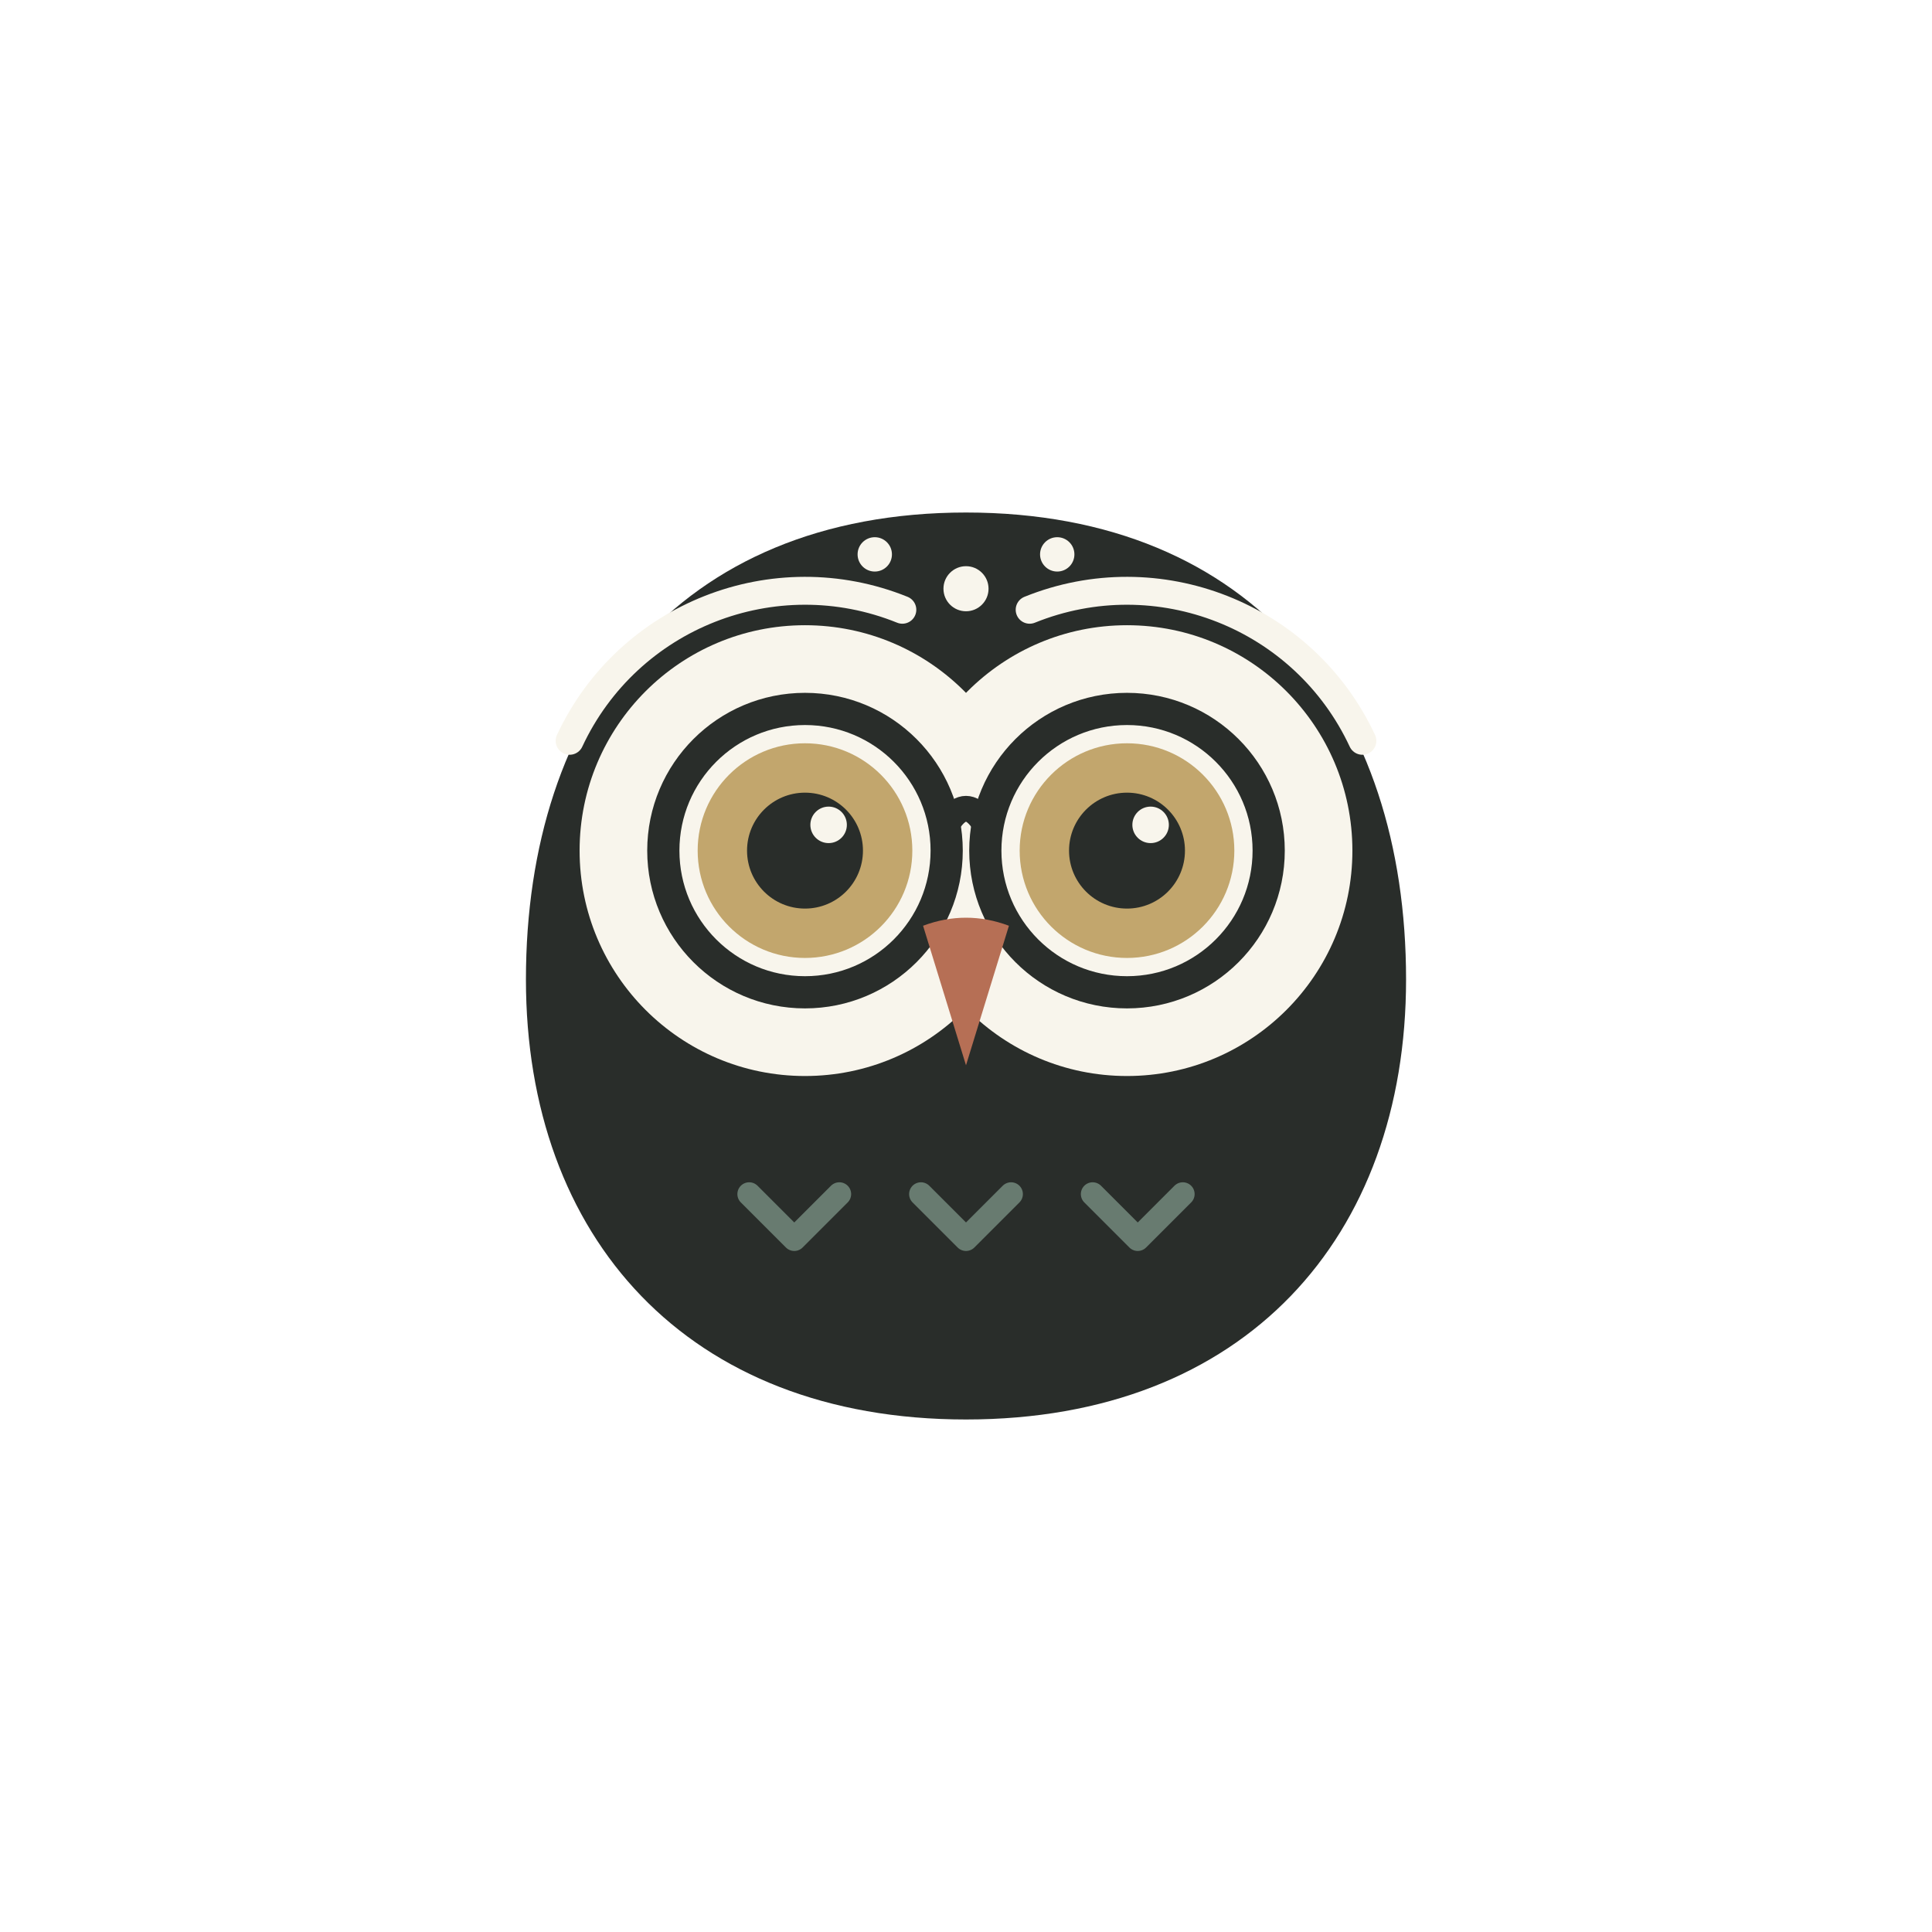
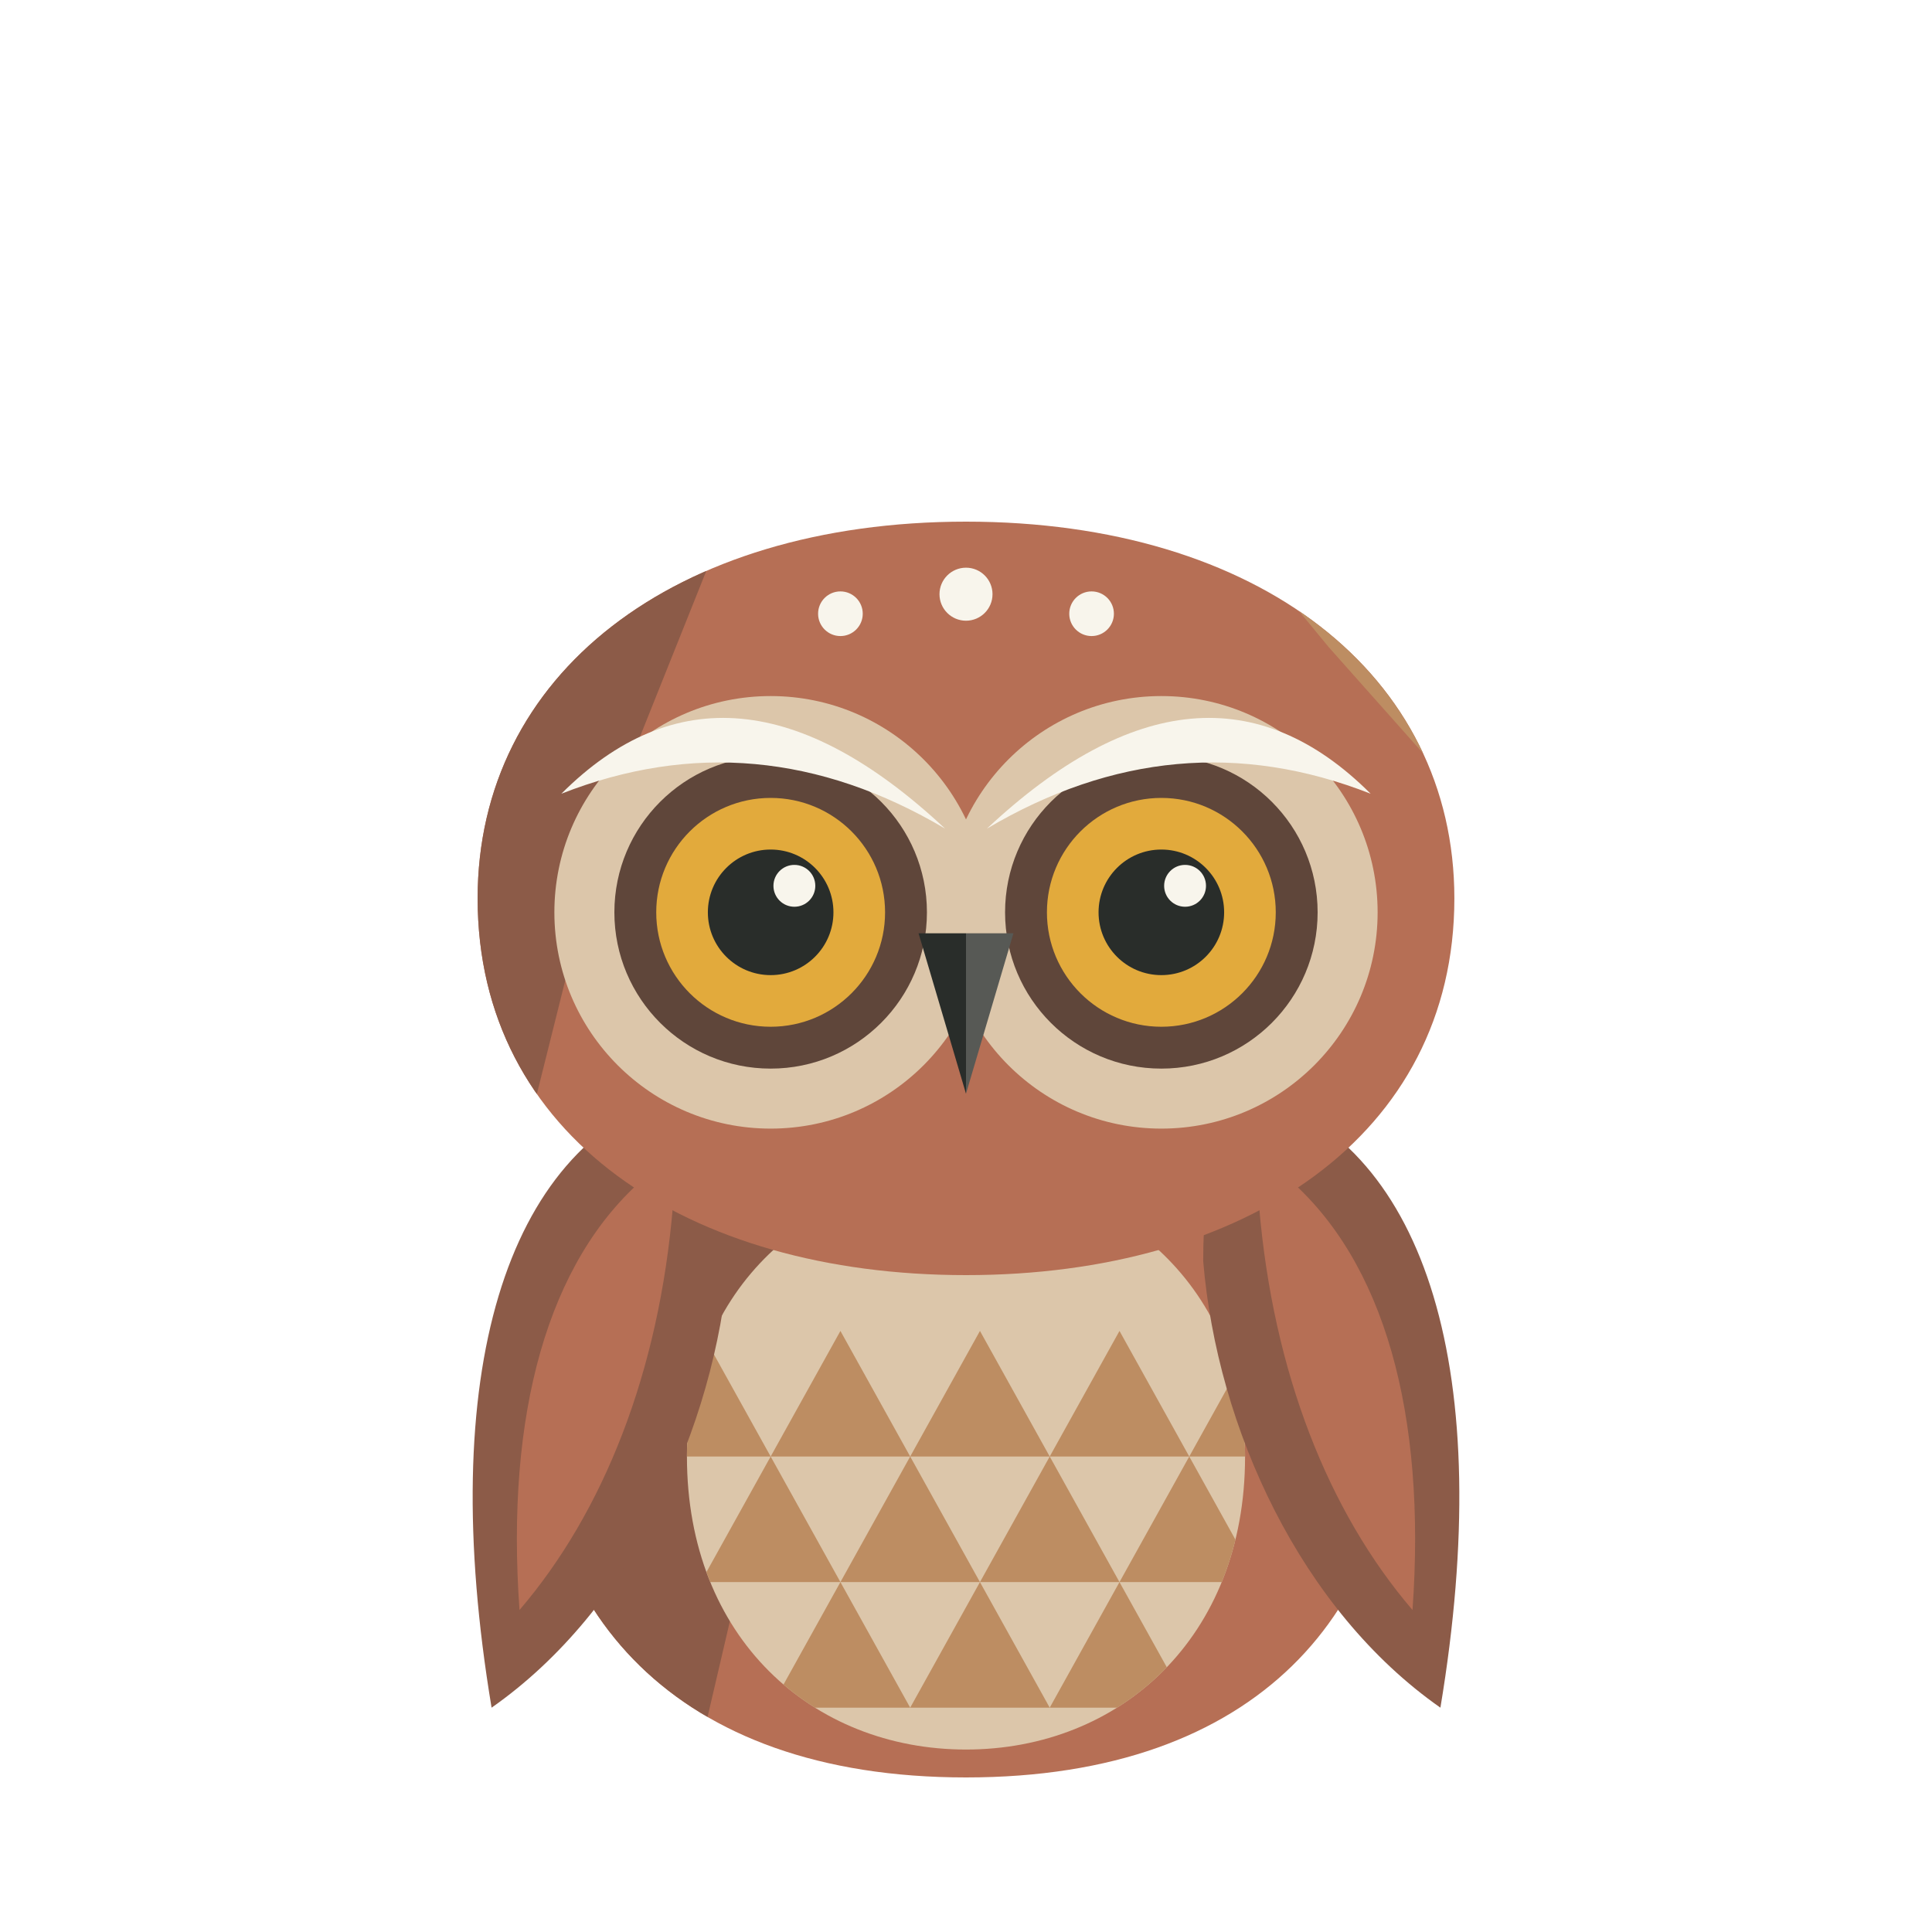
<svg xmlns="http://www.w3.org/2000/svg" width="432" height="432" viewBox="0 0 108 108">
-   <g transform="translate(24.00 21.15) scale(0.6)">
-     <path d="M50,97 C24,97 9,80 9,56 C9,31 23,12.5 50,12.5 C77,12.5 91,31 91,56 C91,80 76,97 50,97 Z" fill="#292D2A" />
-     <circle cx="50" cy="19.6" r="2.1" fill="#F8F5EC" />
-     <circle cx="41.5" cy="16.4" r="1.6" fill="#F8F5EC" />
-     <circle cx="58.5" cy="16.4" r="1.6" fill="#F8F5EC" />
-     <path d="M13.07,33.77 A24.2,24.2 0 0 1 44.07,21.56 M55.93,21.56 A24.2,24.2 0 0 1 86.93,33.77" fill="none" stroke="#F8F5EC" stroke-width="2.6" stroke-linecap="round" />
-     <circle cx="35" cy="44" r="21" fill="#F8F5EC" />
-     <circle cx="65" cy="44" r="21" fill="#F8F5EC" />
-     <circle cx="35" cy="44" r="10.0" fill="#C2A66D" />
-     <circle cx="35" cy="44" r="5.4" fill="#292D2A" />
-     <circle cx="37.2" cy="41.6" r="1.7" fill="#F8F5EC" />
-     <circle cx="35" cy="44" r="13.2" fill="none" stroke="#292D2A" stroke-width="3.0" />
-     <circle cx="65" cy="44" r="10.0" fill="#C2A66D" />
-     <circle cx="65" cy="44" r="5.4" fill="#292D2A" />
-     <circle cx="67.2" cy="41.6" r="1.7" fill="#F8F5EC" />
-     <circle cx="65" cy="44" r="13.2" fill="none" stroke="#292D2A" stroke-width="3.0" />
-     <path d="M48.6,41 Q50,39.2 51.4,41" fill="none" stroke="#292D2A" stroke-width="2.40" stroke-linecap="round" />
-     <path d="M46,51 Q50,49.5 54,51 L50,64 Z" fill="#B66F55" />
-     <path d="M29.8,76 L34,80.2 L38.2,76 M45.8,76 L50,80.2 L54.2,76 M61.8,76 L66,80.2 L70.2,76" fill="none" stroke="#687B70" stroke-width="2.2" stroke-linecap="round" stroke-linejoin="round" />
+   <g transform="translate(4 4)">
+     <g transform="translate(11.00 18.92) scale(0.78)">
+       <defs>
+         <clipPath id="lh">
+           <path d="M50,8 C71,8 85,19 85,35 C85,52 70,62 50,62 C30,62 15,52 15,35 C15,19 29,8 50,8 Z" />
+         </clipPath>
+         <clipPath id="lb">
+           <path d="M50,98 C29,98 19,86 19,70 C19,52 31,43 50,43 C69,43 81,52 81,70 C81,86 71,98 50,98 Z" />
+         </clipPath>
+         <clipPath id="lc">
+           <path d="M50,55 C61,55 70,63 70,75 C70,88 61,96 50,96 C39,96 30,88 30,75 C30,63 39,55 50,55 Z" />
+         </clipPath>
+       </defs>
+       <path d="M50,98 C29,98 19,86 19,70 C19,52 31,43 50,43 C69,43 81,52 81,70 C81,86 71,98 50,98 Z" fill="#B66F55" />
+       <g clip-path="url(#lb)">
+         <path d="M0,40 L44,40 L30,100 L0,100 Z" fill="#8C5B48" />
+       </g>
+       <path d="M50,55 C61,55 70,63 70,75 C70,88 61,96 50,96 C39,96 30,88 30,75 C30,63 39,55 50,55 Z" fill="#DCC6AA" />
+       <g clip-path="url(#lc)">
+         <path d="M26,75 L31,66 L36,75 Z M36,75 L41,66 L46,75 Z M46,75 L51,66 L56,75 Z M56,75 L61,66 L66,75 Z M66,75 L71,66 L76,75 Z M21,84 L26,75 L31,84 Z M31,84 L36,75 L41,84 Z M41,84 L46,75 L51,84 Z M51,84 L56,75 L61,84 Z M61,84 L66,75 L71,84 Z M71,84 L76,75 L81,84 Z M26,93 L31,84 L36,93 Z M36,93 L41,84 L46,93 Z M46,93 L51,84 L56,93 Z M56,93 L61,84 L66,93 Z M66,93 L71,84 L76,93 Z" fill="#BD8D62" />
+       </g>
+       <path d="M29,49 C17,53 12,69 16,93 C26,86 32,73 33,61 C33,55 32,51 29,49 Z" fill="#8C5B48" />
+       <path d="M71,49 C83,53 88,69 84,93 C74,86 68,73 67,61 C67,55 68,51 71,49 Z" fill="#8C5B48" />
+       <path d="M27,55 C20,61 17,72 18,86 C24,79 28,69 29,57 Z" fill="#B66F55" />
+       <path d="M73,55 C80,61 83,72 82,86 C76,79 72,69 71,57 Z" fill="#B66F55" />
+       <path d="M50,8 C71,8 85,19 85,35 C85,52 70,62 50,62 C30,62 15,52 15,35 C15,19 29,8 50,8 Z" fill="#B66F55" />
+       <g clip-path="url(#lh)">
+         <path d="M0,0 L36,0 L24,30 L14,70 L0,70 Z" fill="#8C5B48" />
+         <path d="M62,0 L100,0 L100,44 L76,17 Z" fill="#BD8D62" />
+       </g>
+       <circle cx="50" cy="13.2" r="1.9" fill="#F8F5EC" />
+       <circle cx="41" cy="14.6" r="1.6" fill="#F8F5EC" />
+       <circle cx="59" cy="14.6" r="1.6" fill="#F8F5EC" />
+       <circle cx="36" cy="36" r="15.5" fill="#DCC6AA" />
+       <circle cx="64" cy="36" r="15.5" fill="#DCC6AA" />
+       <circle cx="36" cy="36" r="11.2" fill="#5F463A" />
+       <circle cx="36" cy="36" r="8.2" fill="#E2AA3C" />
+       <circle cx="36" cy="36" r="4.5" fill="#292D2A" />
+       <circle cx="37.7" cy="34.1" r="1.5" fill="#F8F5EC" />
+       <circle cx="64" cy="36" r="11.2" fill="#5F463A" />
+       <circle cx="64" cy="36" r="8.2" fill="#E2AA3C" />
+       <circle cx="64" cy="36" r="4.5" fill="#292D2A" />
+       <circle cx="65.7" cy="34.1" r="1.5" fill="#F8F5EC" />
+       <path d="M21,27.5 Q33,15.5 48.5,30 Q35,22 21,27.5 Z" fill="#F8F5EC" />
+       <path d="M79,27.5 Q67,15.5 51.5,30 Q65,22 79,27.5 Z" fill="#F8F5EC" />
+       <path d="M46.6,37.5 L50,37.5 L50,49 Z" fill="#292D2A" />
+       <path d="M50,37.5 L53.4,37.5 L50,49 Z" fill="#575955" />
+     </g>
  </g>
</svg>
